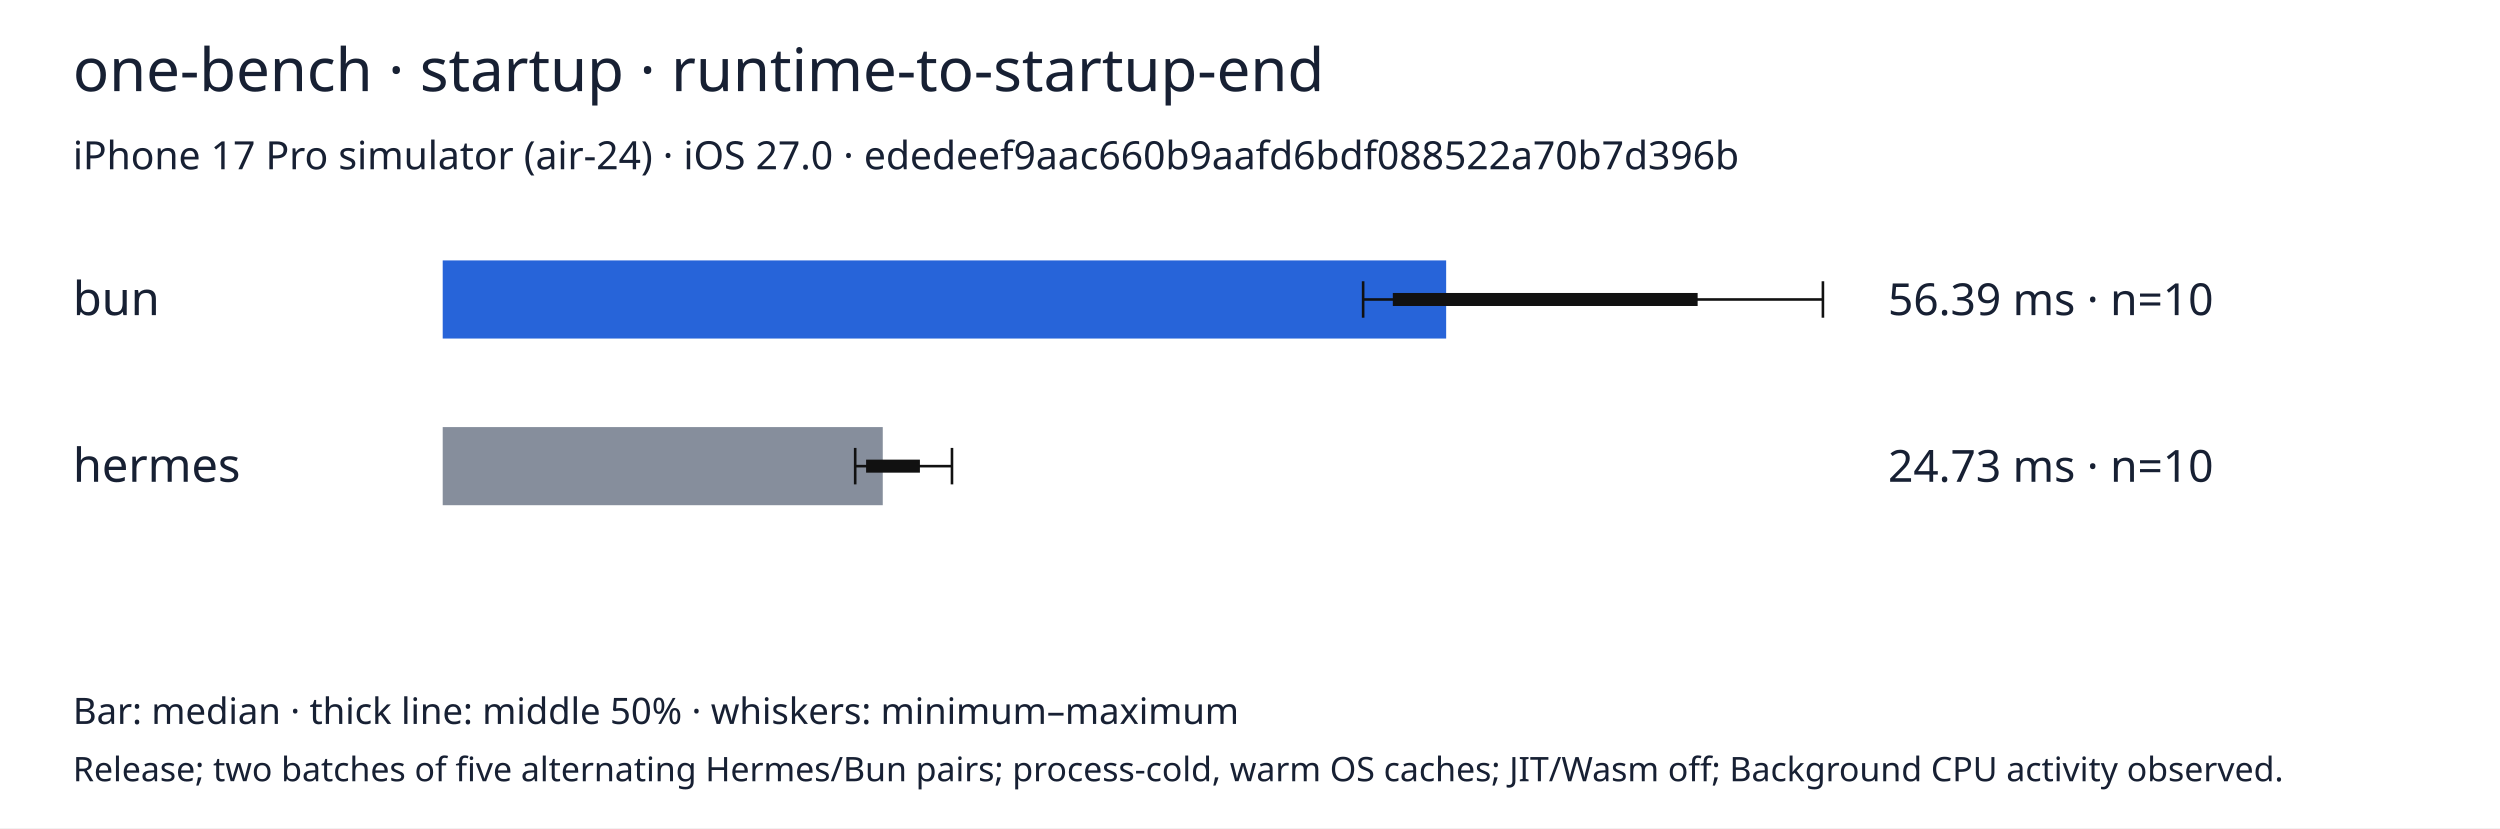
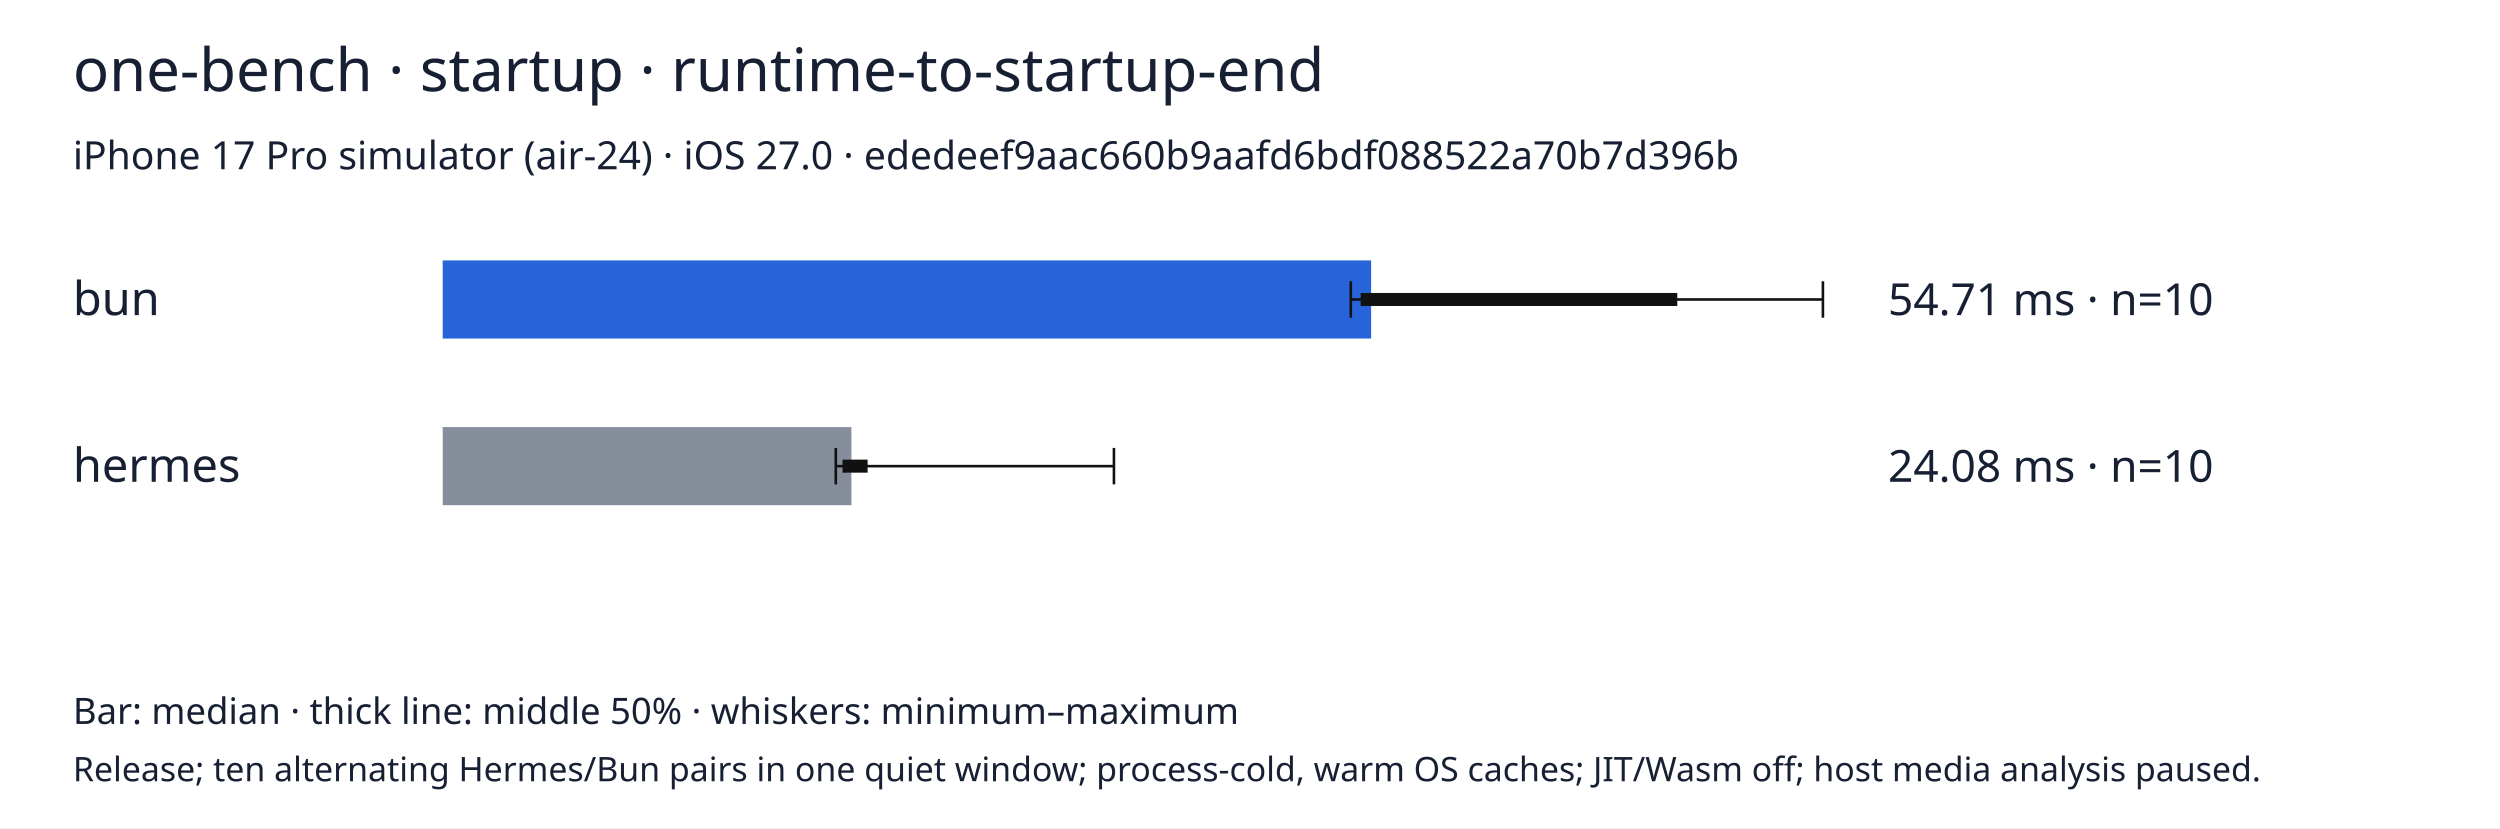
<svg xmlns="http://www.w3.org/2000/svg" width="960" height="318" viewBox="0 0 960 318">
  <rect width="100%" height="100%" fill="#fff" />
  <g font-family="system-ui, sans-serif" fill="#172033">
    <text x="28" y="35" font-size="23">one-bench · startup · runtime-to-startup-end</text>
    <text x="28" y="65" font-size="15">iPhone 17 Pro simulator (air-24) · iOS 27.0 · ededeef9aac660b9aafd6bdf088522a70b7d396b</text>
    <text x="28" y="121" font-size="18">bun</text>
-     <rect x="170" y="100" width="385.324" height="30" fill="#2764d9" />
-     <path d="M523.442,115 H700 M523.442,108 V122 M700,108 V122" stroke="#111" fill="none" />
-     <path d="M534.842,115 H651.894" stroke="#111" stroke-width="5" />
-     <text x="725" y="121" font-size="17">56.39 ms · n=10</text>
+     <rect x="170" y="100" width="356.511" height="30" fill="#2764d9" />
+     <path d="M518.711,115 H700 M518.711,108 V122 M700,108 V122" stroke="#111" fill="none" />
+     <path d="M522.485,115 H644.078" stroke="#111" stroke-width="5" />
+     <text x="725" y="121" font-size="17">54.71 ms · n=10</text>
    <text x="28" y="185" font-size="18">hermes</text>
-     <rect x="170" y="164" width="168.981" height="30" fill="#868e9c" />
-     <path d="M328.39,179 H365.56 M328.39,172 V186 M365.56,172 V186" stroke="#111" fill="none" />
-     <path d="M332.582,179 H353.246" stroke="#111" stroke-width="5" />
-     <text x="725" y="185" font-size="17">24.73 ms · n=10</text>
+     <rect x="170" y="164" width="156.942" height="30" fill="#868e9c" />
+     <path d="M320.951,179 H427.753 M320.951,172 V186 M427.753,172 V186" stroke="#111" fill="none" />
+     <path d="M323.529,179 H333.16" stroke="#111" stroke-width="5" />
+     <text x="725" y="185" font-size="17">24.08 ms · n=10</text>
    <text x="28" y="278" font-size="14">Bar: median · thick line: middle 50% · whiskers: minimum–maximum</text>
-     <text x="28" y="300" font-size="13">Release; two batches of five alternating Hermes/Bun pairs; process-cold, warm OS caches; JIT/Wasm off; Background CPU activity observed.</text>
+     <text x="28" y="300" font-size="13">Release; ten alternating Hermes/Bun pairs in one quiet window; process-cold, warm OS caches; JIT/Wasm off; host media analysis paused.</text>
  </g>
</svg>
